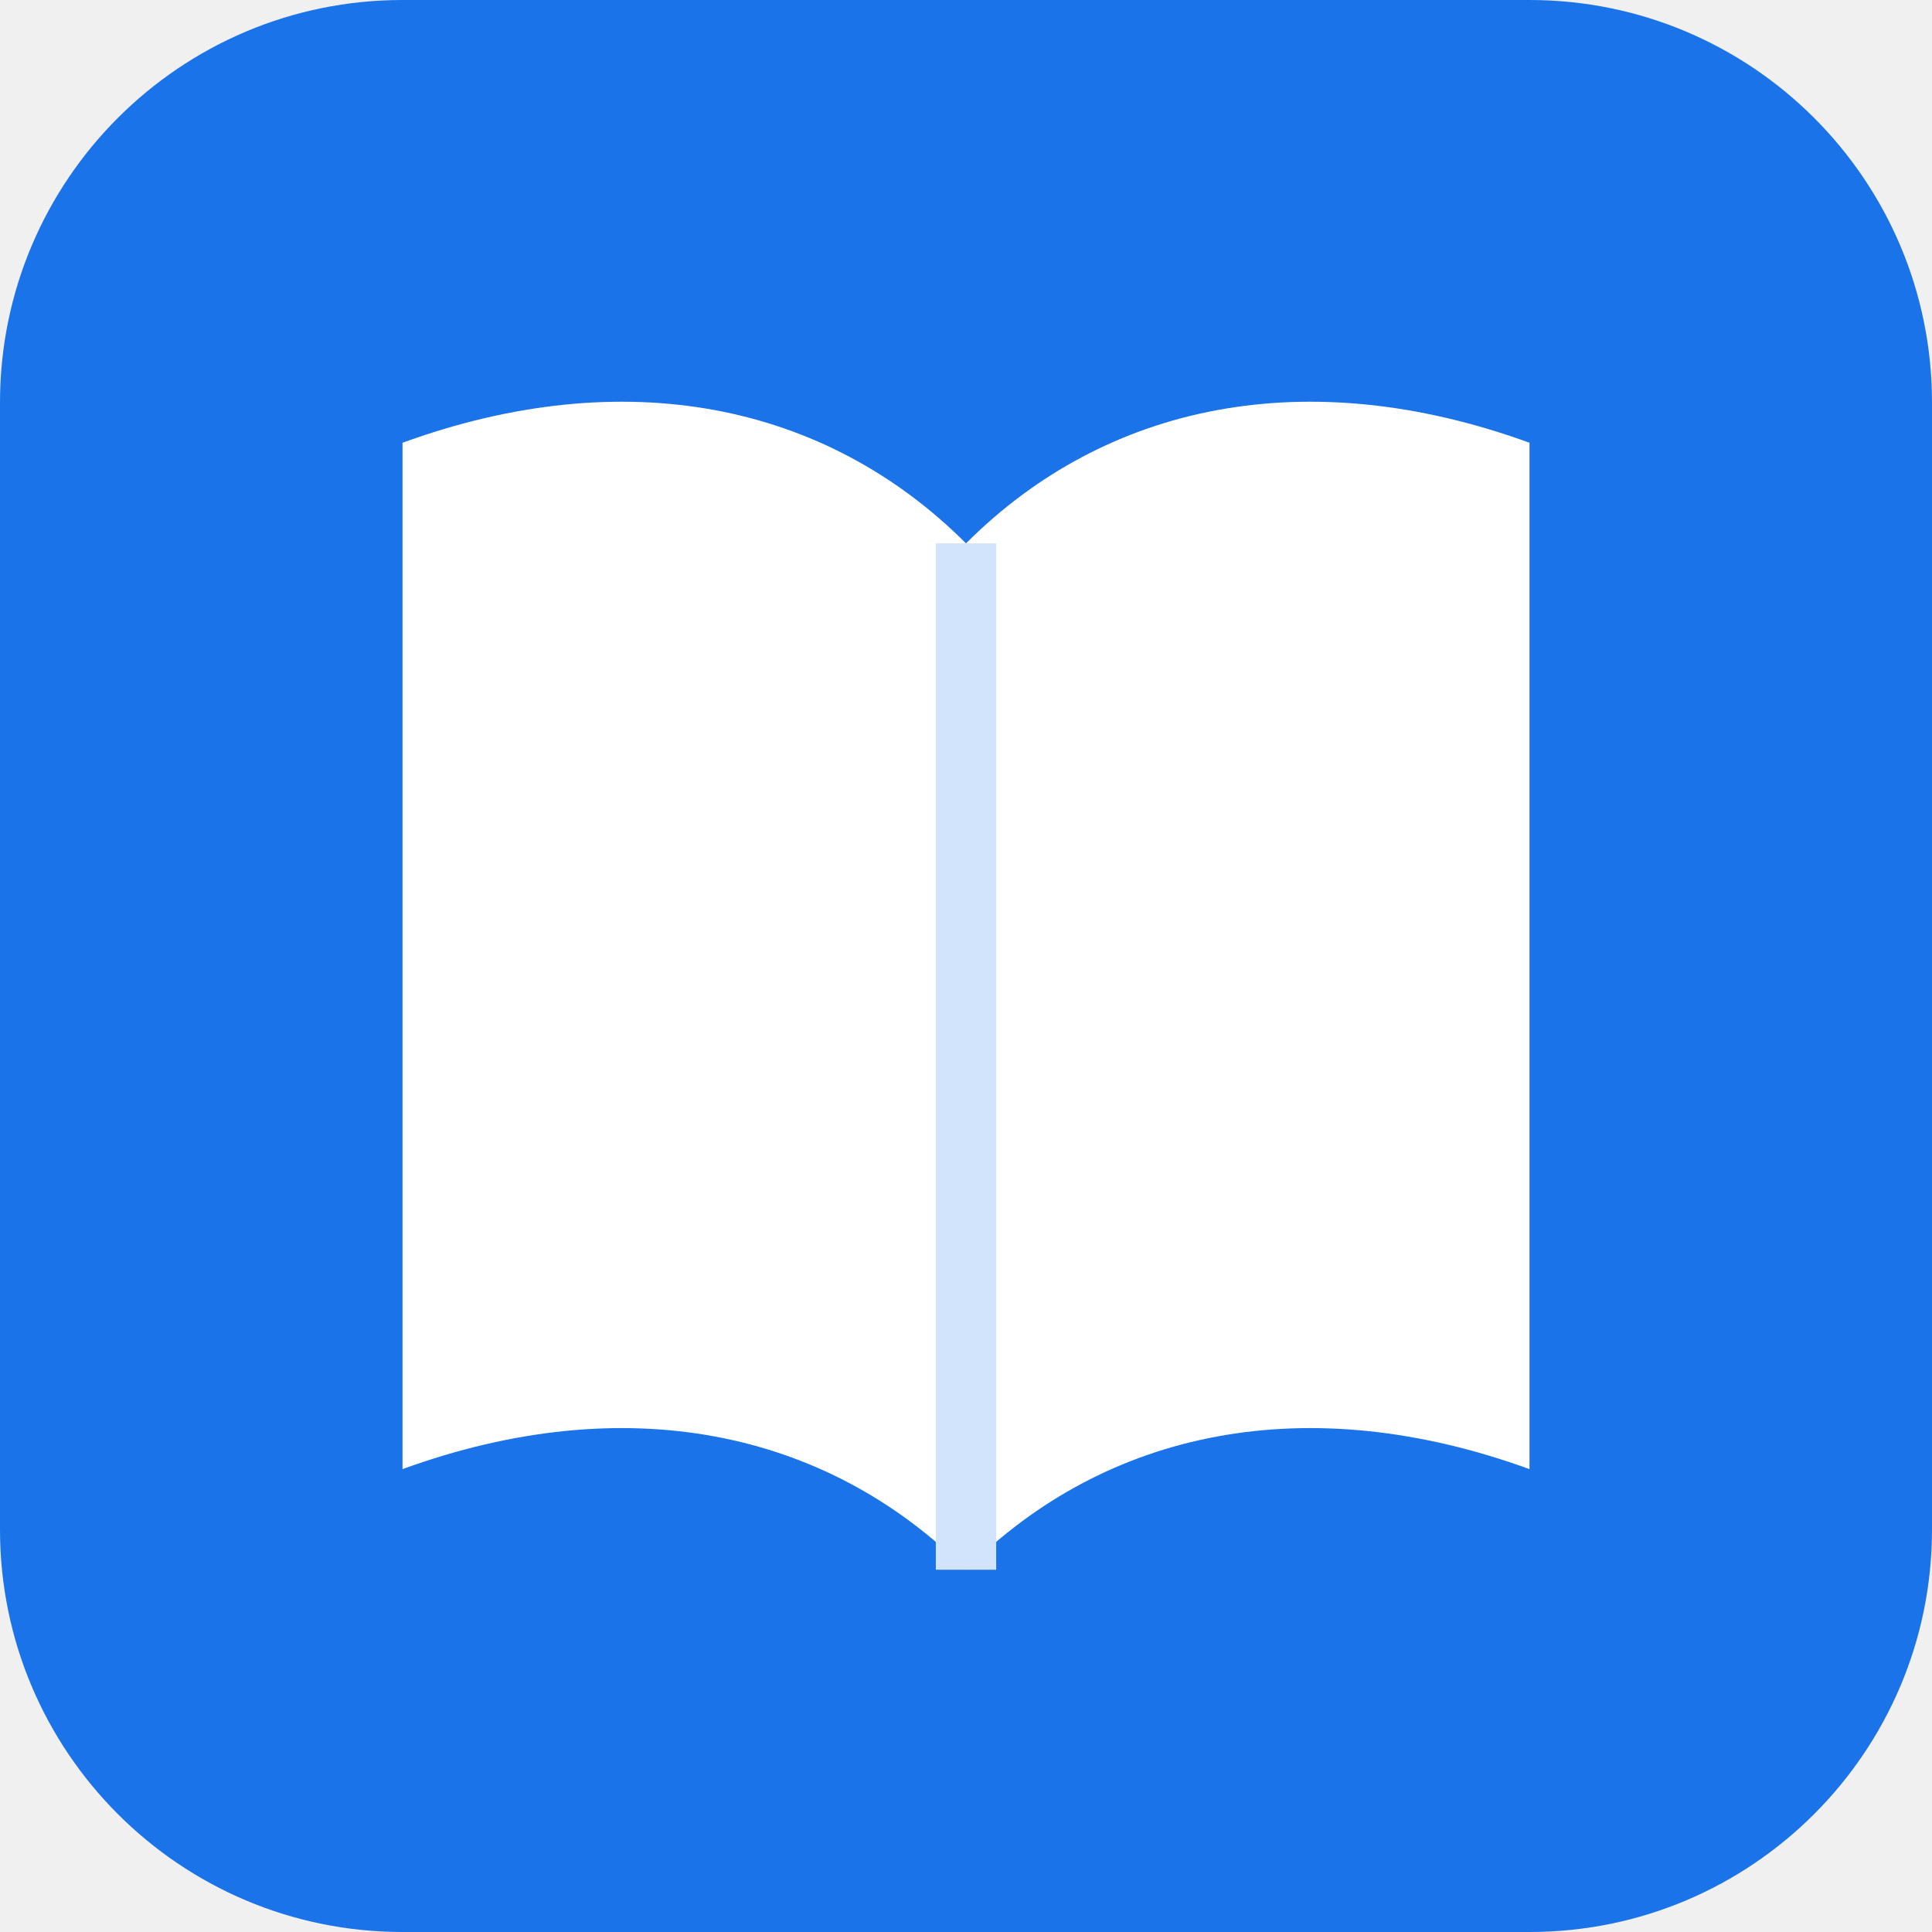
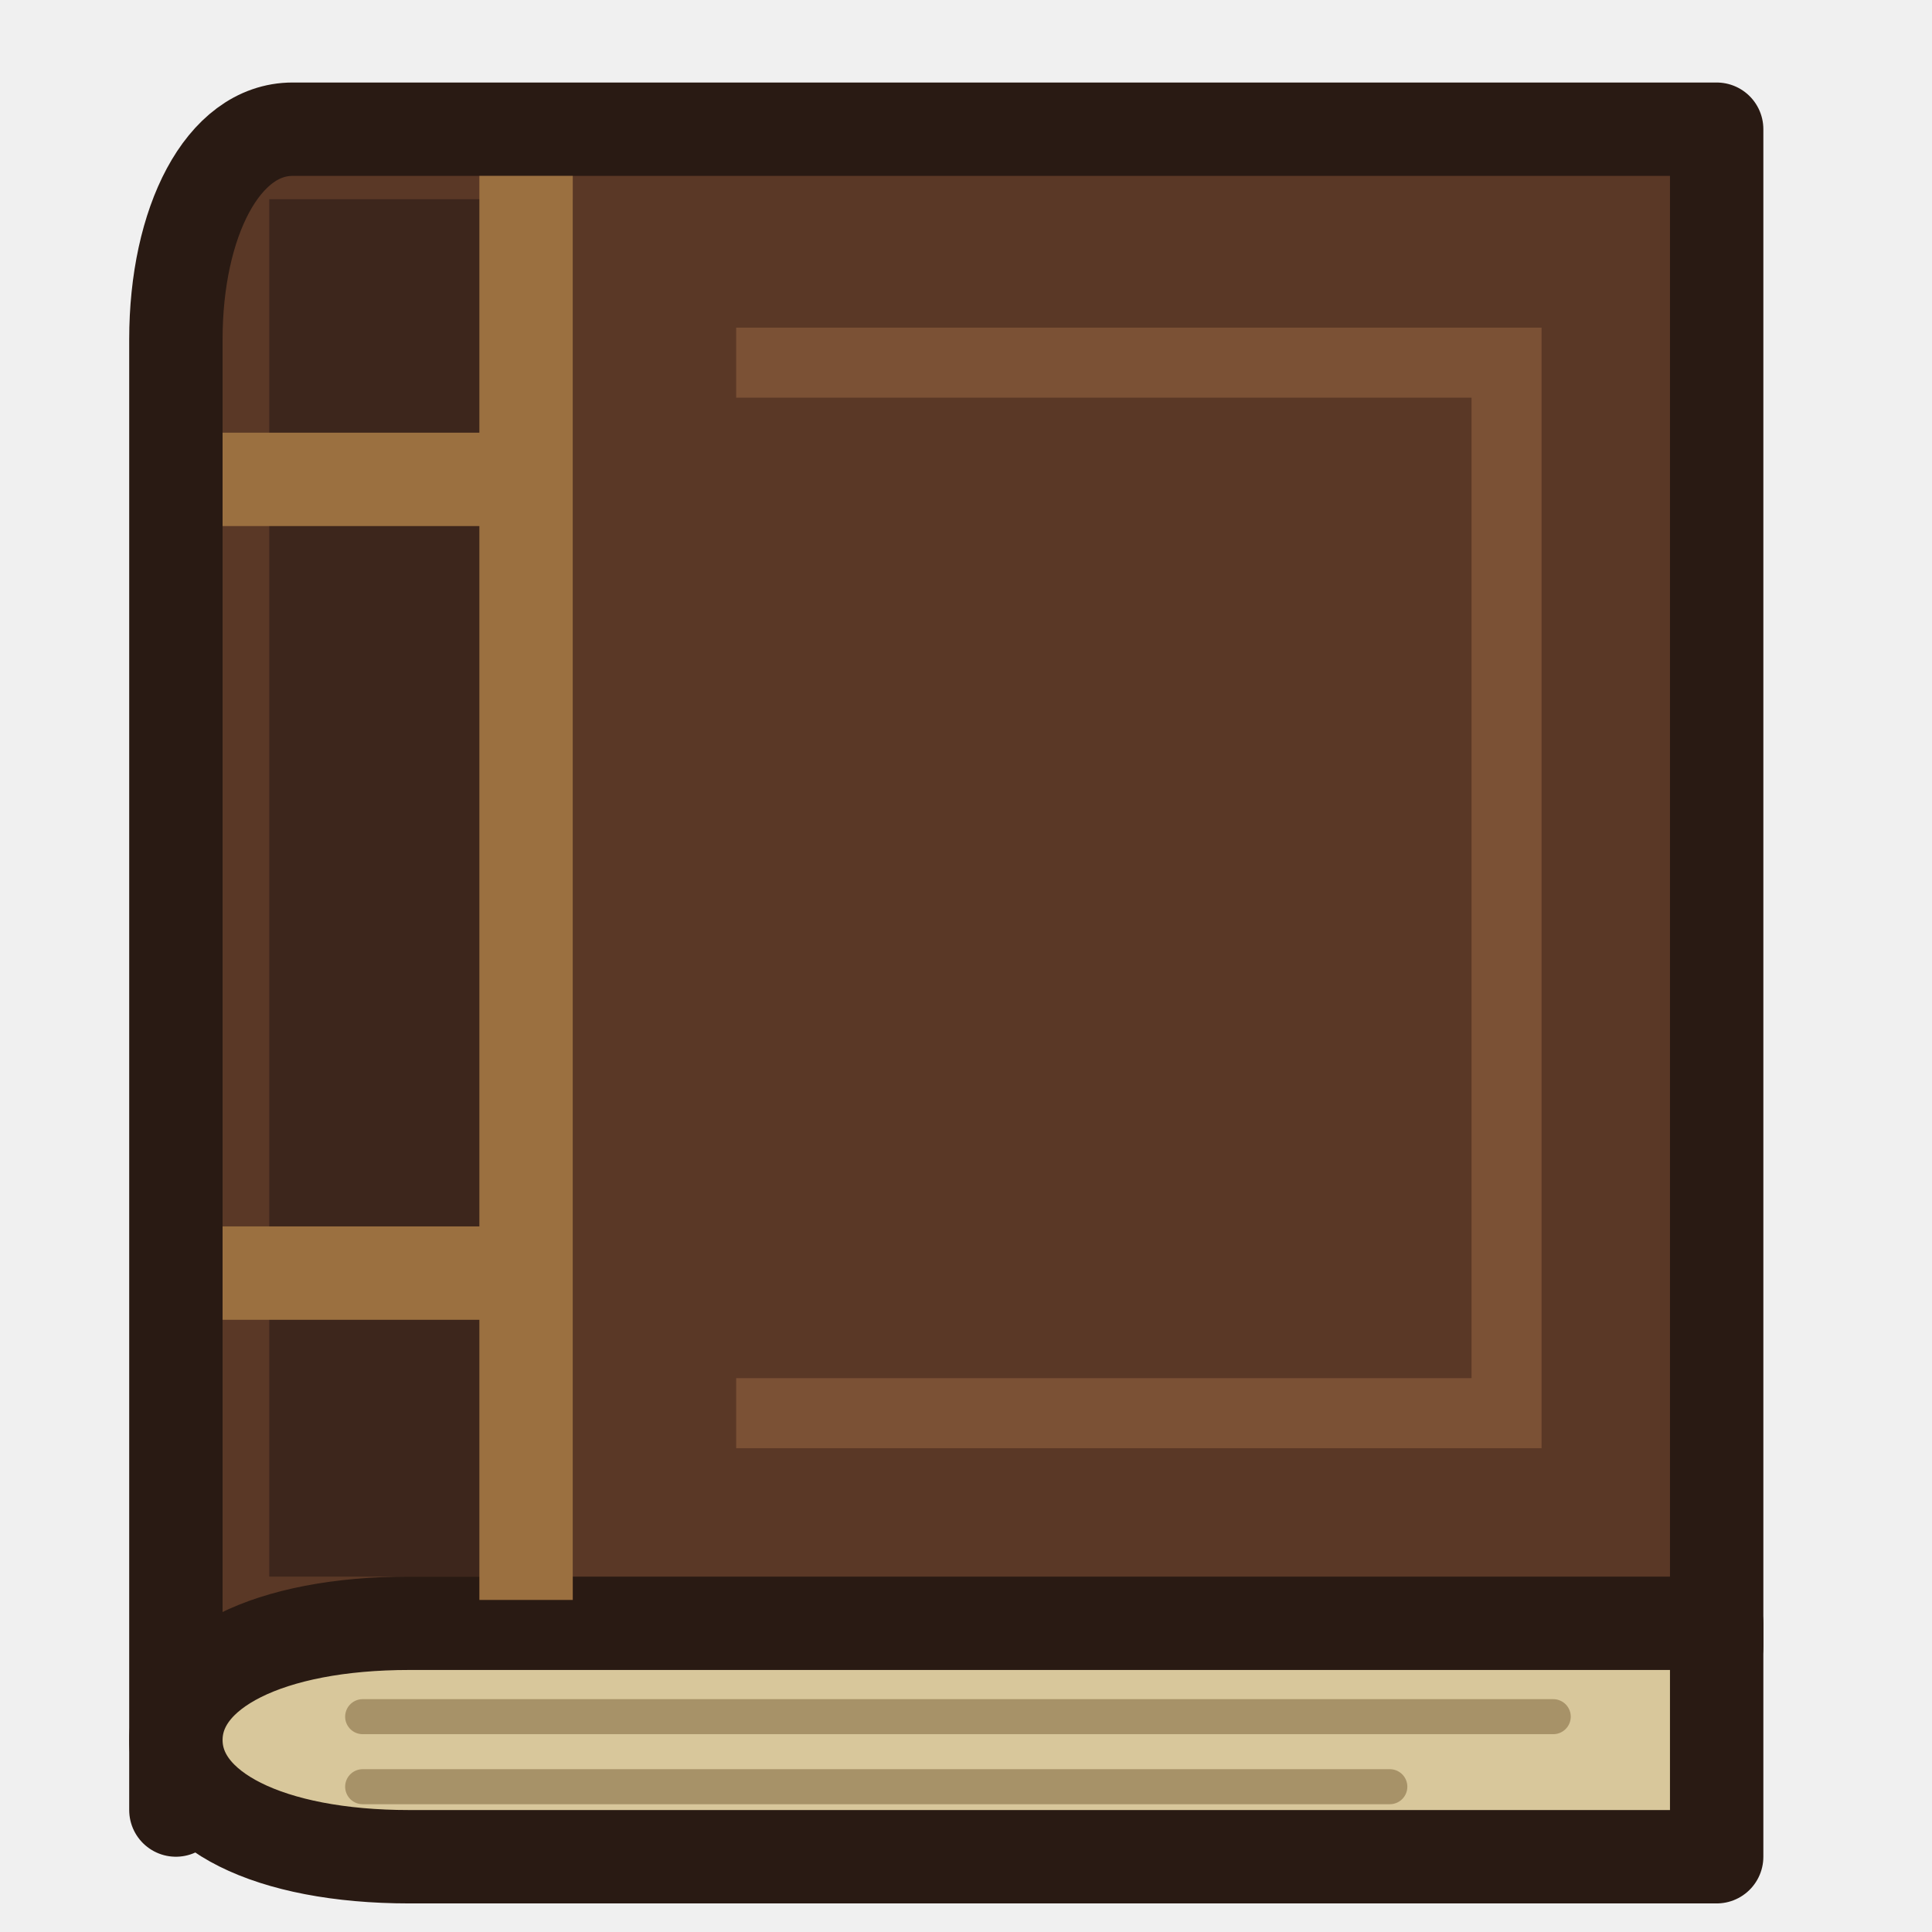
<svg xmlns="http://www.w3.org/2000/svg" viewBox="0 0 96 96">
-   <rect width="96" height="96" rx="20" fill="#1a73e8" />
-   <path d="M20 22c11-4 21-2 28 5v51c-7-7-17-9-28-5V22Zm56 0c-11-4-21-2-28 5v51c7-7 17-9 28-5V22Z" fill="#fff" />
-   <path d="M48 27v51" stroke="#d2e3fc" stroke-width="3" />
+   <g transform="translate(-7.5 -7.5) scale(1.16)">
+     <path d="M19 12h61v65H24c-6 0-10 3-10 7V21c0-5 2-9 5-9Z" fill="#5a3826" stroke="#291a13" stroke-width="4" stroke-linejoin="round" />
+     <path d="M24 76h56v10H24c-6 0-10-2-10-5s4-5 10-5Z" fill="#d8c79b" stroke="#291a13" stroke-width="4" stroke-linejoin="round" />
+     <path d="M18 15h13v59H18Z" fill="#3d261c" />
+     <path d="M29 14v61M16 27h15M16 61h15" fill="none" stroke="#9b7040" stroke-width="4" />
+     <path d="M38 22h33v45H38" fill="none" stroke="#7b5135" stroke-width="3" />
+     <path d="M22 80h51M22 83h44" fill="none" stroke="#a79268" stroke-width="1.5" stroke-linecap="round" />
+   </g>
</svg>
